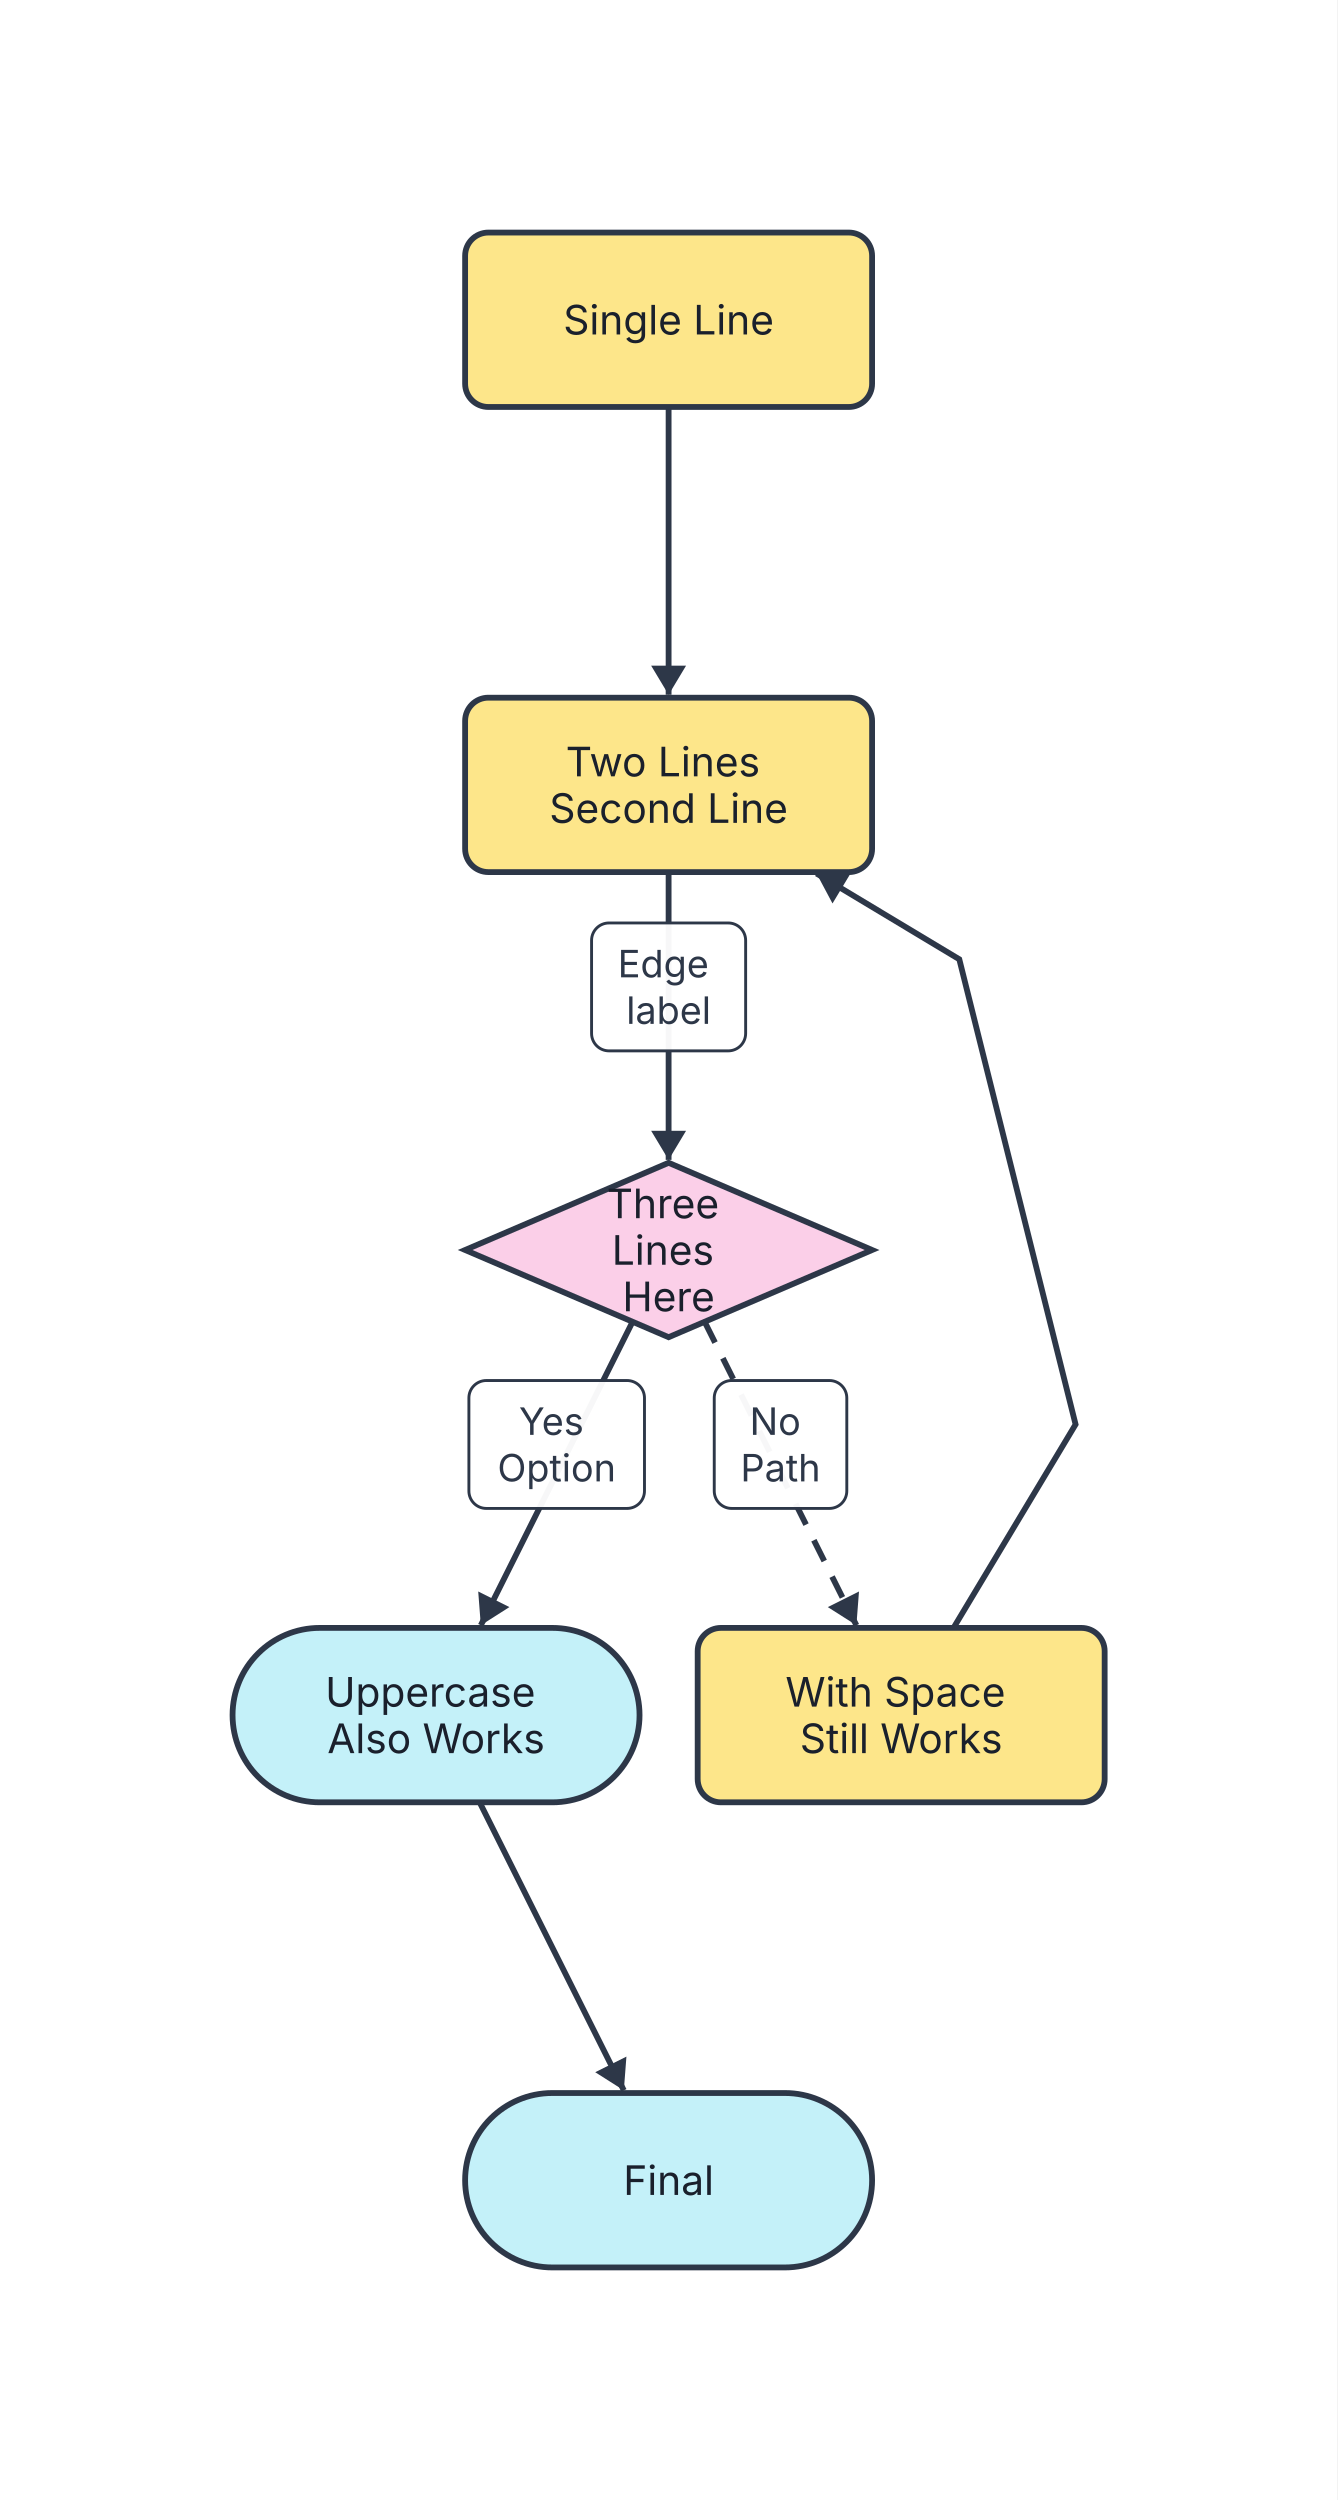
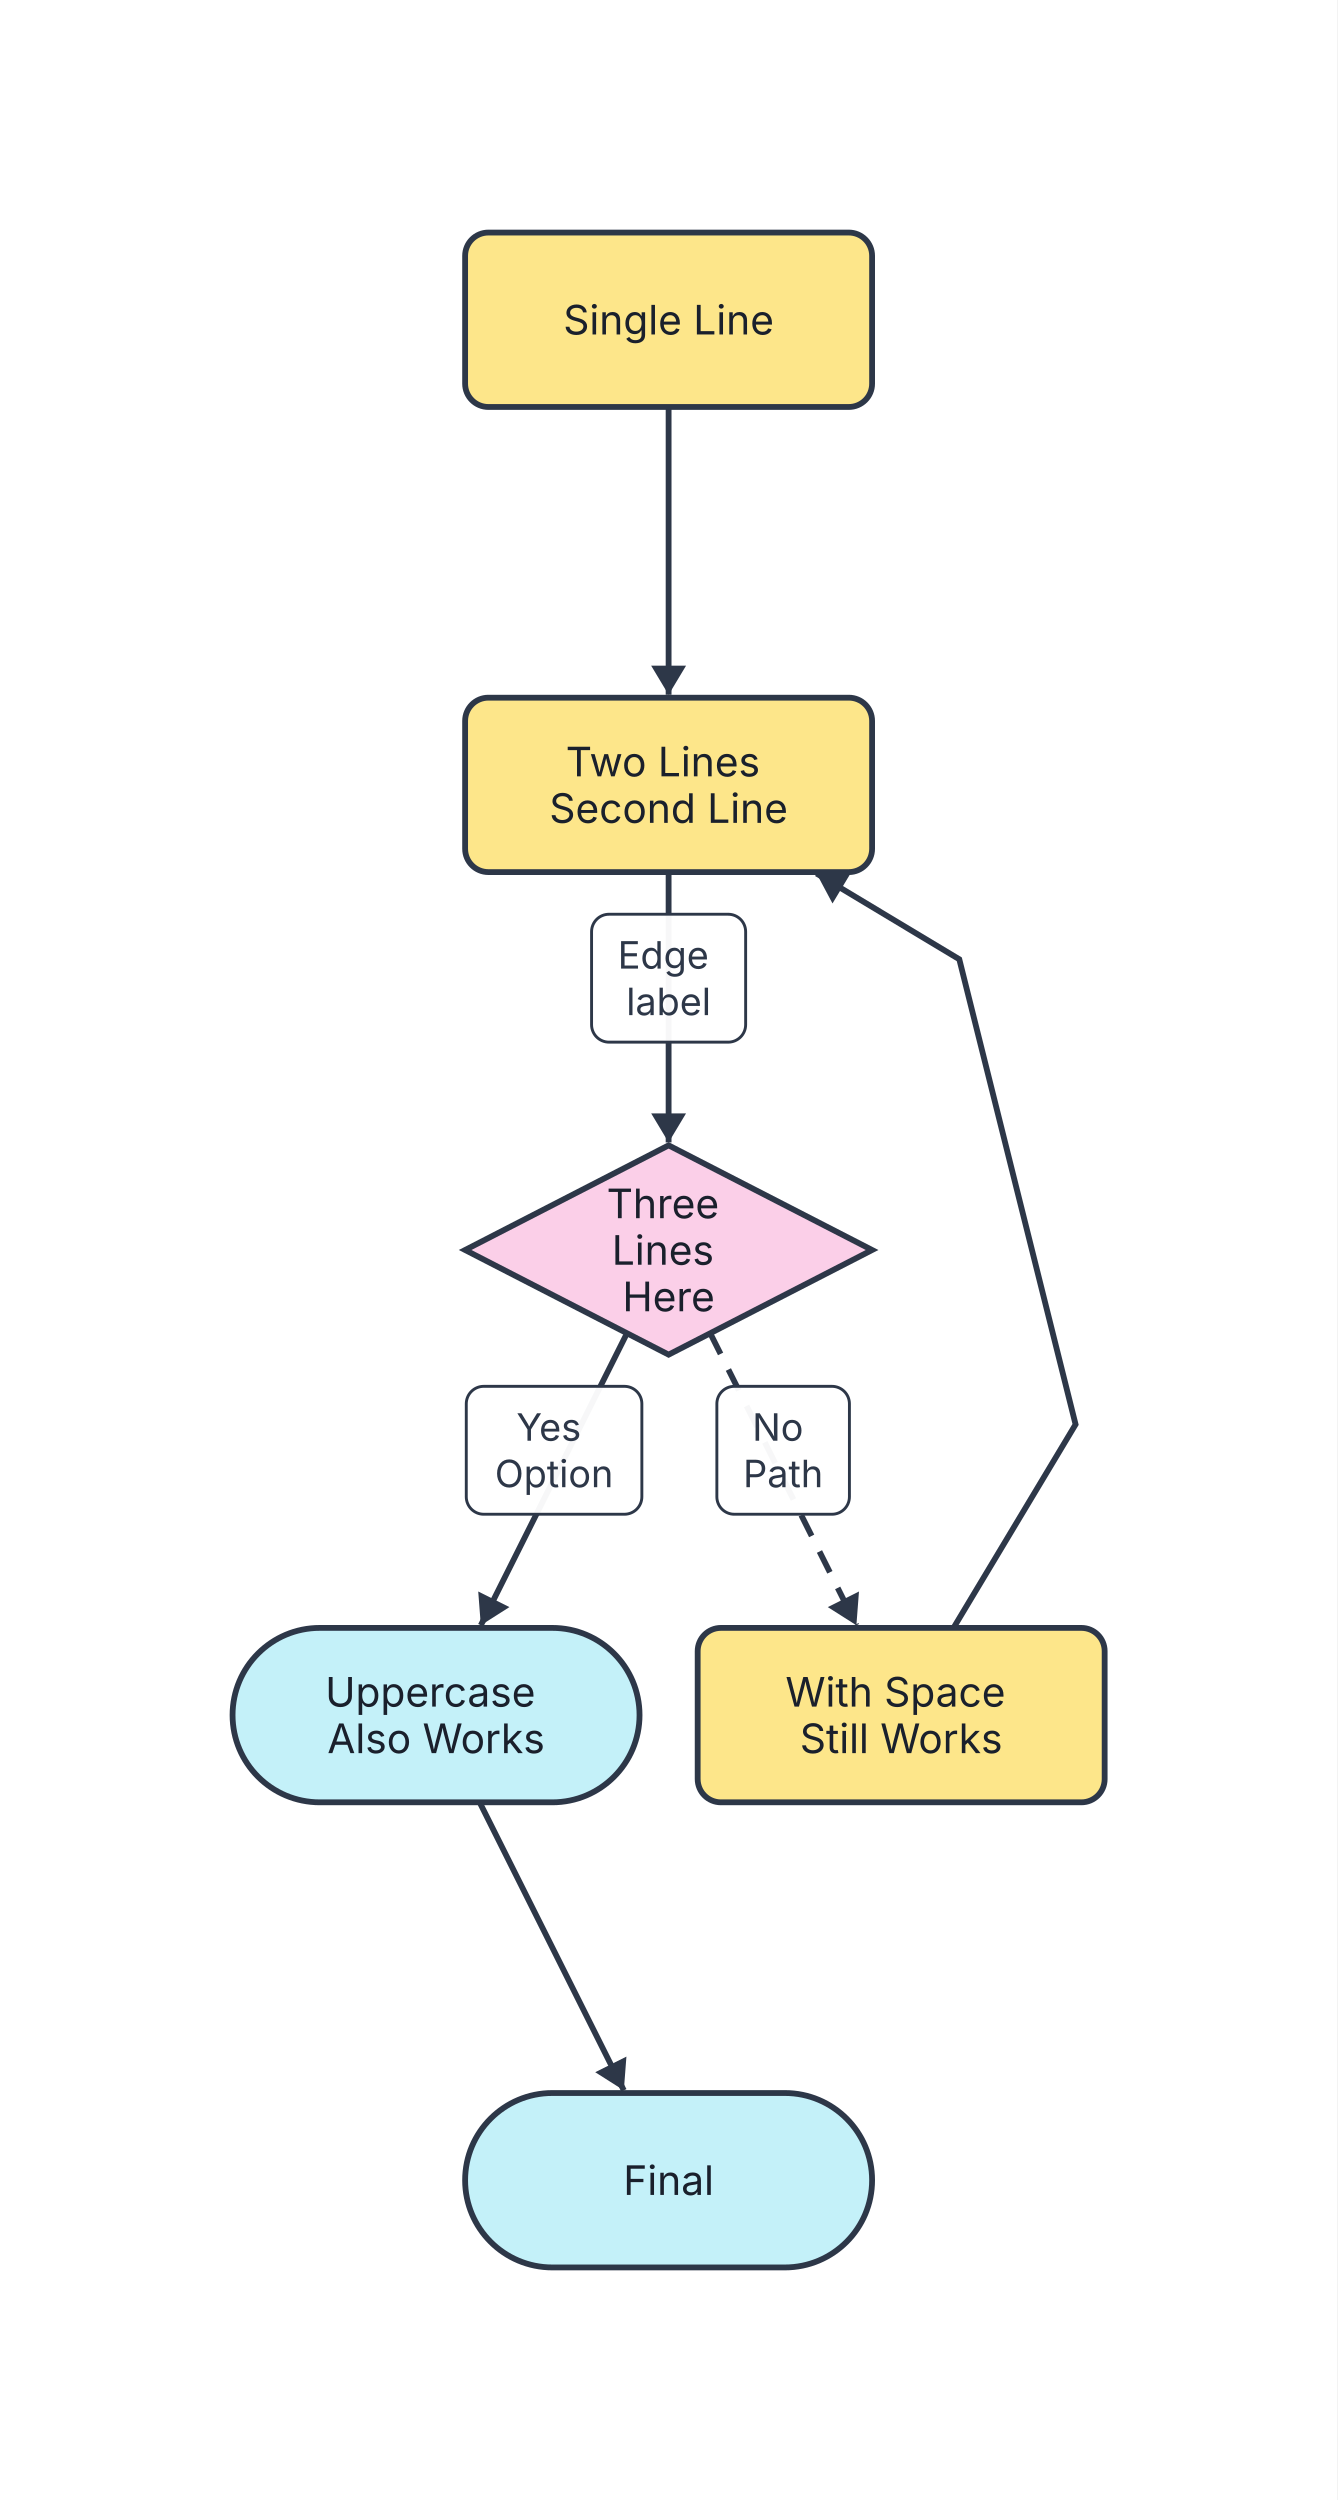
<svg xmlns="http://www.w3.org/2000/svg" width="460" height="860" viewBox="0 0 460 860" font-family="Inter, system-ui, sans-serif">
  <defs>
    <marker id="arrow-end" markerWidth="8" markerHeight="8" refX="6" refY="4" orient="auto" markerUnits="strokeWidth">
      <path d="M1,1 L6,4 L1,7 z" fill="context-stroke" />
    </marker>
    <marker id="arrow-start" markerWidth="8" markerHeight="8" refX="2" refY="4" orient="auto" markerUnits="strokeWidth">
      <path d="M7,1 L2,4 L7,7 z" fill="context-stroke" />
    </marker>
  </defs>
  <rect width="100%" height="100%" fill="white" />
  <line x1="230.0" y1="140.0" x2="230.0" y2="239.0" stroke="#2d3748" stroke-width="2" marker-end="url(#arrow-end)" />
-   <line x1="230.0" y1="300.0" x2="230.0" y2="399.0" stroke="#2d3748" stroke-width="2" marker-end="url(#arrow-end)" />
+   <line x1="230.0" y1="300.0" x2="230.0" y2="393.0" stroke="#2d3748" stroke-width="2" marker-end="url(#arrow-end)" />
  <g pointer-events="none">
-     <rect x="203.5" y="317.5" width="53.0" height="44.0" rx="6" ry="6" fill="white" fill-opacity="0.96" stroke="#2d3748" stroke-width="1" />
+     <rect x="203.5" y="314.5" width="53.0" height="44.0" rx="6" ry="6" fill="white" fill-opacity="0.96" stroke="#2d3748" stroke-width="1" />
    <text x="230.0" fill="#2d3748" font-size="13" text-anchor="middle">
-       <tspan x="230.0" y="331.5" dominant-baseline="middle">Edge</tspan>
-       <tspan x="230.0" y="347.5" dominant-baseline="middle">label</tspan>
+       <tspan x="230.0" y="328.5" dominant-baseline="middle">Edge</tspan>
+       <tspan x="230.0" y="344.5" dominant-baseline="middle">label</tspan>
    </text>
  </g>
-   <line x1="217.6" y1="454.7" x2="165.4" y2="559.1" stroke="#2d3748" stroke-width="2" marker-end="url(#arrow-end)" />
+   <line x1="215.7" y1="458.6" x2="165.4" y2="559.1" stroke="#2d3748" stroke-width="2" marker-end="url(#arrow-end)" />
  <g pointer-events="none">
-     <rect x="161.3" y="474.9" width="60.4" height="44.0" rx="6" ry="6" fill="white" fill-opacity="0.96" stroke="#2d3748" stroke-width="1" />
-     <text x="191.5" fill="#2d3748" font-size="13" text-anchor="middle">
-       <tspan x="191.5" y="488.9" dominant-baseline="middle">Yes</tspan>
-       <tspan x="191.5" y="504.9" dominant-baseline="middle">Option</tspan>
+     <rect x="160.4" y="476.9" width="60.4" height="44.0" rx="6" ry="6" fill="white" fill-opacity="0.96" stroke="#2d3748" stroke-width="1" />
+     <text x="190.6" fill="#2d3748" font-size="13" text-anchor="middle">
+       <tspan x="190.6" y="490.9" dominant-baseline="middle">Yes</tspan>
+       <tspan x="190.6" y="506.9" dominant-baseline="middle">Option</tspan>
    </text>
  </g>
-   <line x1="242.4" y1="454.7" x2="294.6" y2="559.1" stroke="#2d3748" stroke-width="2" marker-end="url(#arrow-end)" stroke-dasharray="8 6" />
+   <line x1="244.3" y1="458.6" x2="294.6" y2="559.1" stroke="#2d3748" stroke-width="2" marker-end="url(#arrow-end)" stroke-dasharray="8 6" />
  <g pointer-events="none">
-     <rect x="245.7" y="474.9" width="45.6" height="44.0" rx="6" ry="6" fill="white" fill-opacity="0.96" stroke="#2d3748" stroke-width="1" />
-     <text x="268.5" fill="#2d3748" font-size="13" text-anchor="middle">
-       <tspan x="268.5" y="488.9" dominant-baseline="middle">No</tspan>
-       <tspan x="268.5" y="504.9" dominant-baseline="middle">Path</tspan>
+     <rect x="246.6" y="476.9" width="45.6" height="44.0" rx="6" ry="6" fill="white" fill-opacity="0.96" stroke="#2d3748" stroke-width="1" />
+     <text x="269.4" fill="#2d3748" font-size="13" text-anchor="middle">
+       <tspan x="269.4" y="490.9" dominant-baseline="middle">No</tspan>
+       <tspan x="269.4" y="506.9" dominant-baseline="middle">Path</tspan>
    </text>
  </g>
  <line x1="165.0" y1="620.0" x2="214.6" y2="719.1" stroke="#2d3748" stroke-width="2" marker-end="url(#arrow-end)" />
  <polyline points="328.0,560.0 370.0,490.0 350.0,410.0 330.0,330.0 280.9,300.5" fill="none" stroke="#2d3748" stroke-width="2" marker-end="url(#arrow-end)" />
-   <rect x="160.0" y="240.0" width="140.0" height="60.0" rx="8" ry="8" fill="#fde68a" stroke="#2d3748" stroke-width="2" />
-   <text x="230.0" fill="#1a202c" font-size="14" text-anchor="middle">
-     <tspan x="230.0" y="262.0" dominant-baseline="middle">Two Lines</tspan>
-     <tspan x="230.0" y="278.0" dominant-baseline="middle">Second Line</tspan>
-   </text>
-   <polygon points="230.0,400.0 300.0,430.0 230.0,460.0 160.0,430.0" fill="#fbcfe8" stroke="#2d3748" stroke-width="2" />
+   <polygon points="230.0,394.0 300.0,430.0 230.0,466.0 160.0,430.0" fill="#fbcfe8" stroke="#2d3748" stroke-width="2" />
  <text x="230.0" fill="#1a202c" font-size="14" text-anchor="middle">
    <tspan x="230.0" y="414.0" dominant-baseline="middle">Three</tspan>
    <tspan x="230.0" y="430.0" dominant-baseline="middle">Lines</tspan>
    <tspan x="230.0" y="446.0" dominant-baseline="middle">Here</tspan>
  </text>
-   <rect x="160.0" y="80.0" width="140.0" height="60.0" rx="8" ry="8" fill="#fde68a" stroke="#2d3748" stroke-width="2" />
-   <text x="230.0" y="110.0" fill="#1a202c" font-size="14" text-anchor="middle" dominant-baseline="middle">Single Line</text>
-   <rect x="240.0" y="560.0" width="140.0" height="60.0" rx="8" ry="8" fill="#fde68a" stroke="#2d3748" stroke-width="2" />
-   <text x="310.0" fill="#1a202c" font-size="14" text-anchor="middle">
-     <tspan x="310.0" y="582.0" dominant-baseline="middle">With Space</tspan>
-     <tspan x="310.0" y="598.0" dominant-baseline="middle">Still Works</tspan>
+   <rect x="160.0" y="240.0" width="140.0" height="60.0" rx="8" ry="8" fill="#fde68a" stroke="#2d3748" stroke-width="2" />
+   <text x="230.0" fill="#1a202c" font-size="14" text-anchor="middle">
+     <tspan x="230.0" y="262.0" dominant-baseline="middle">Two Lines</tspan>
+     <tspan x="230.0" y="278.0" dominant-baseline="middle">Second Line</tspan>
  </text>
  <rect x="80.0" y="560.0" width="140.0" height="60.0" rx="30" ry="30" fill="#c4f1f9" stroke="#2d3748" stroke-width="2" />
  <text x="150.0" fill="#1a202c" font-size="14" text-anchor="middle">
    <tspan x="150.0" y="582.0" dominant-baseline="middle">Uppercase</tspan>
    <tspan x="150.0" y="598.0" dominant-baseline="middle">Also Works</tspan>
  </text>
+   <rect x="240.0" y="560.0" width="140.0" height="60.0" rx="8" ry="8" fill="#fde68a" stroke="#2d3748" stroke-width="2" />
+   <text x="310.0" fill="#1a202c" font-size="14" text-anchor="middle">
+     <tspan x="310.0" y="582.0" dominant-baseline="middle">With Space</tspan>
+     <tspan x="310.0" y="598.0" dominant-baseline="middle">Still Works</tspan>
+   </text>
+   <rect x="160.0" y="80.0" width="140.0" height="60.0" rx="8" ry="8" fill="#fde68a" stroke="#2d3748" stroke-width="2" />
+   <text x="230.0" y="110.0" fill="#1a202c" font-size="14" text-anchor="middle" dominant-baseline="middle">Single Line</text>
  <rect x="160.0" y="720.0" width="140.0" height="60.0" rx="30" ry="30" fill="#c4f1f9" stroke="#2d3748" stroke-width="2" />
  <text x="230.0" y="750.0" fill="#1a202c" font-size="14" text-anchor="middle" dominant-baseline="middle">Final</text>
</svg>
